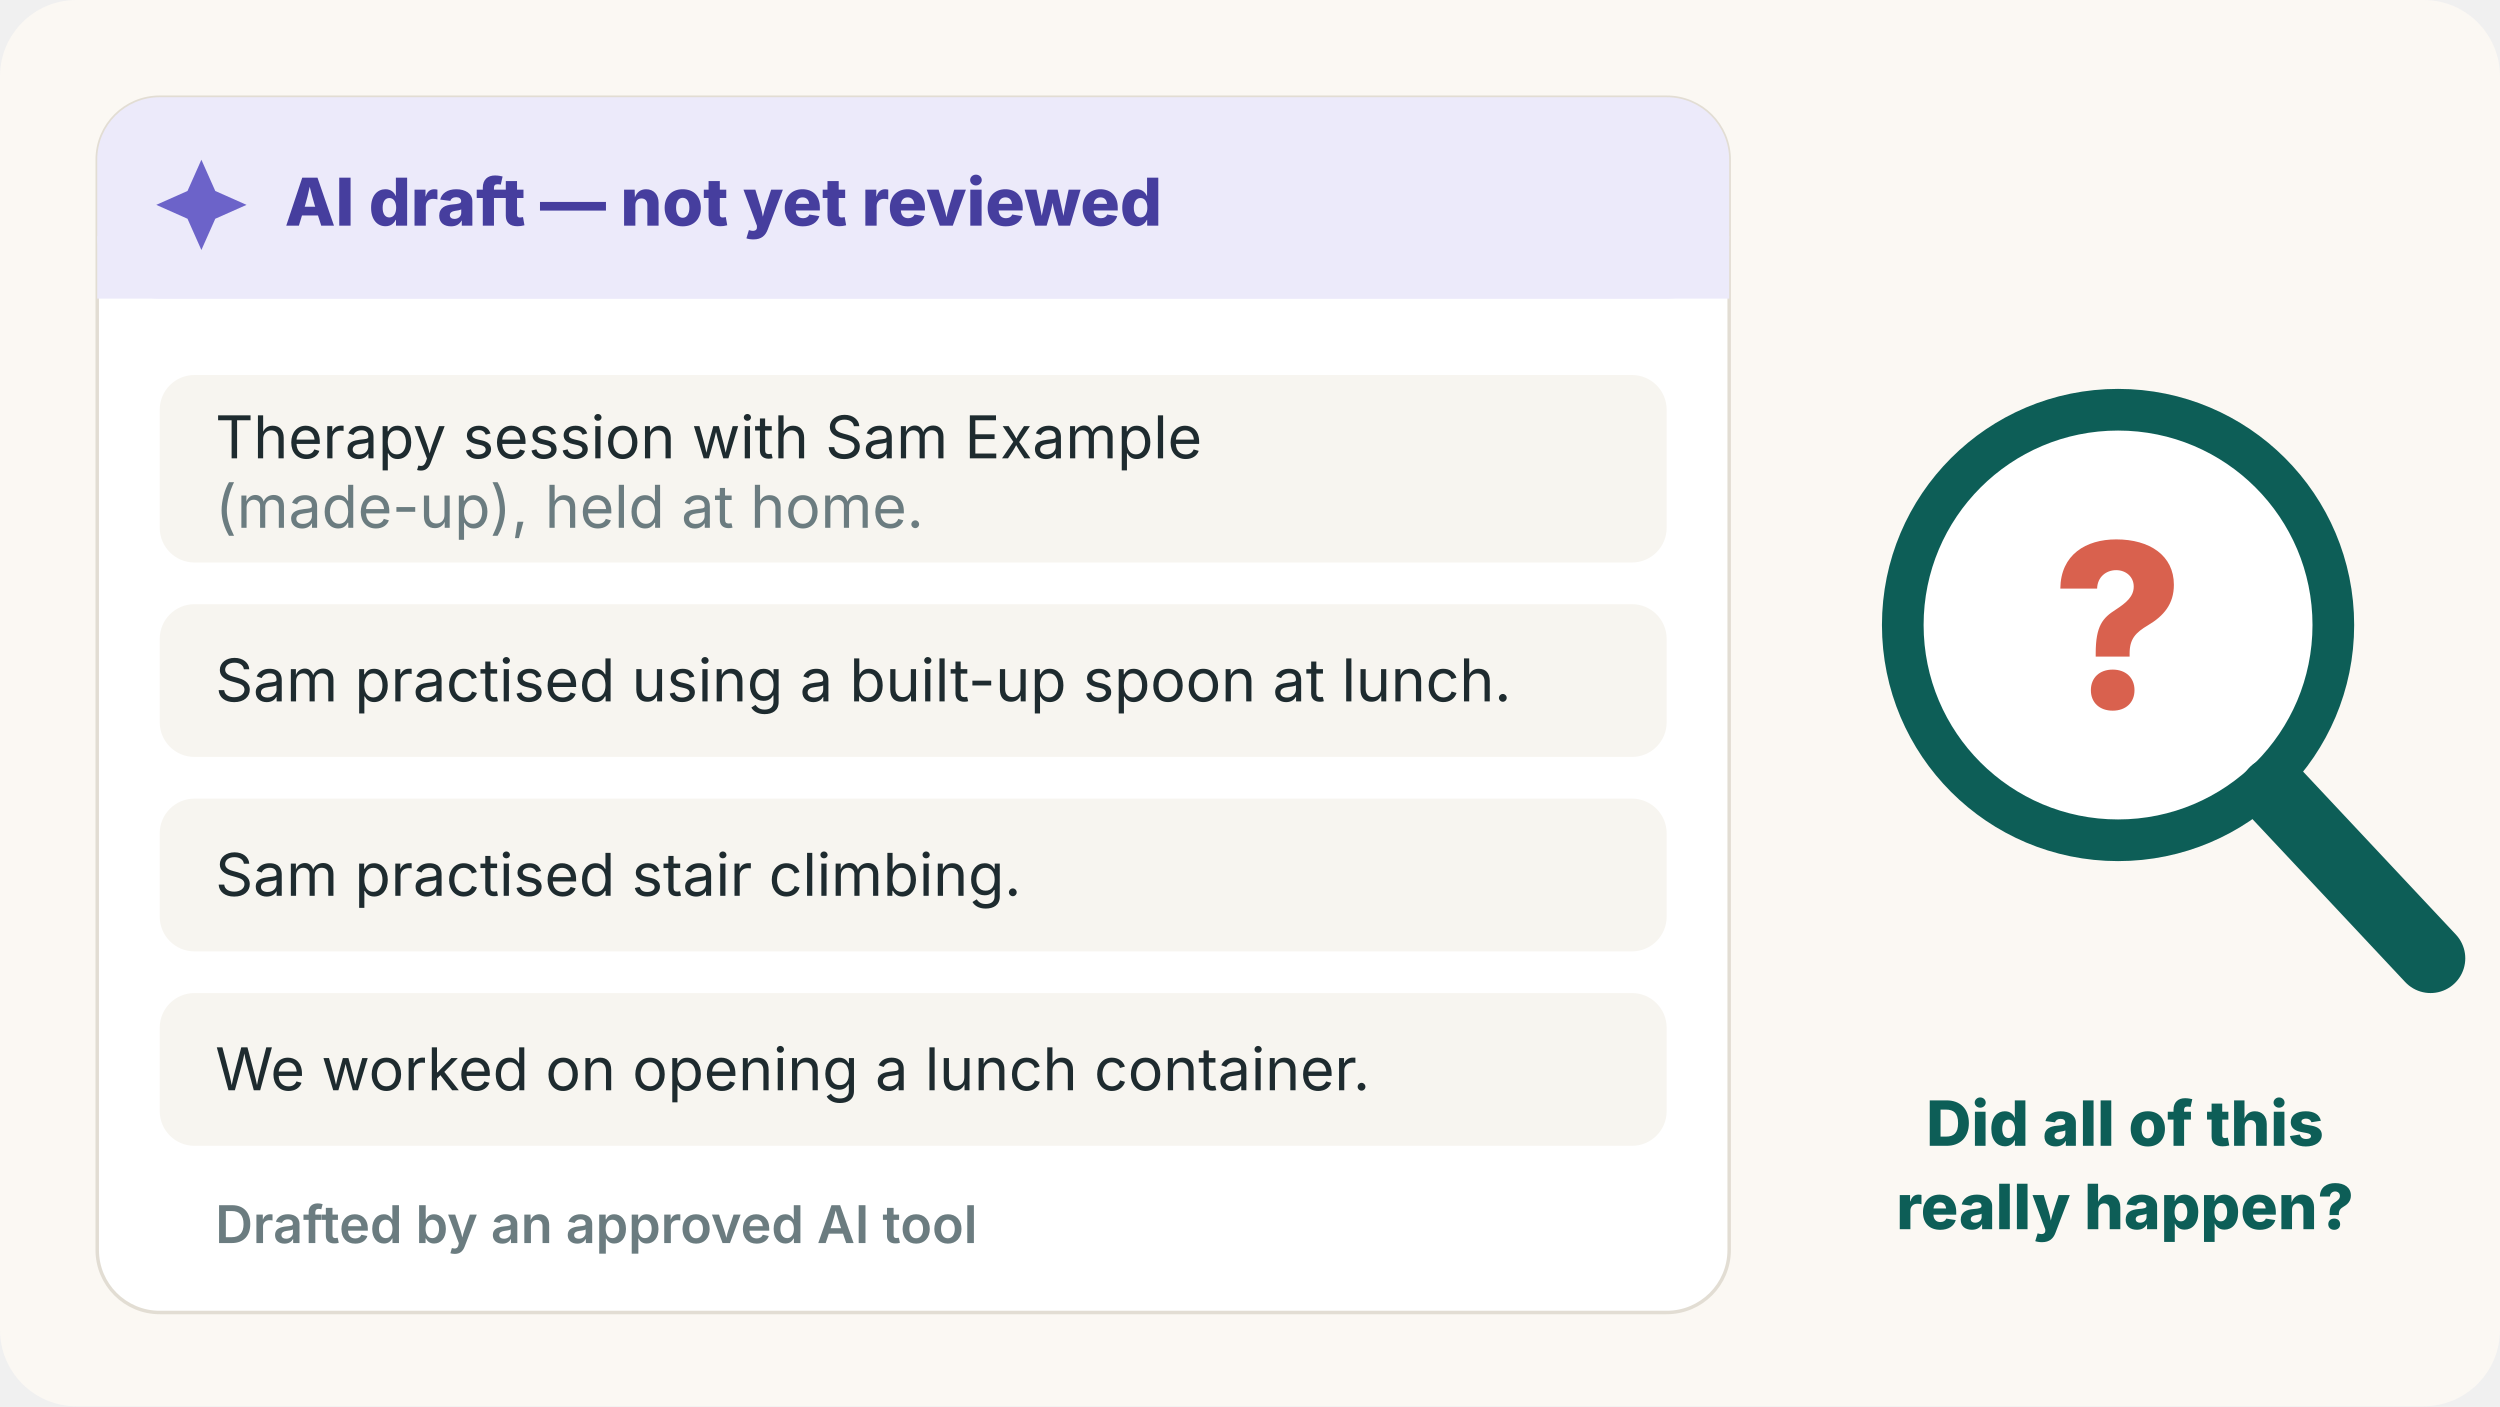
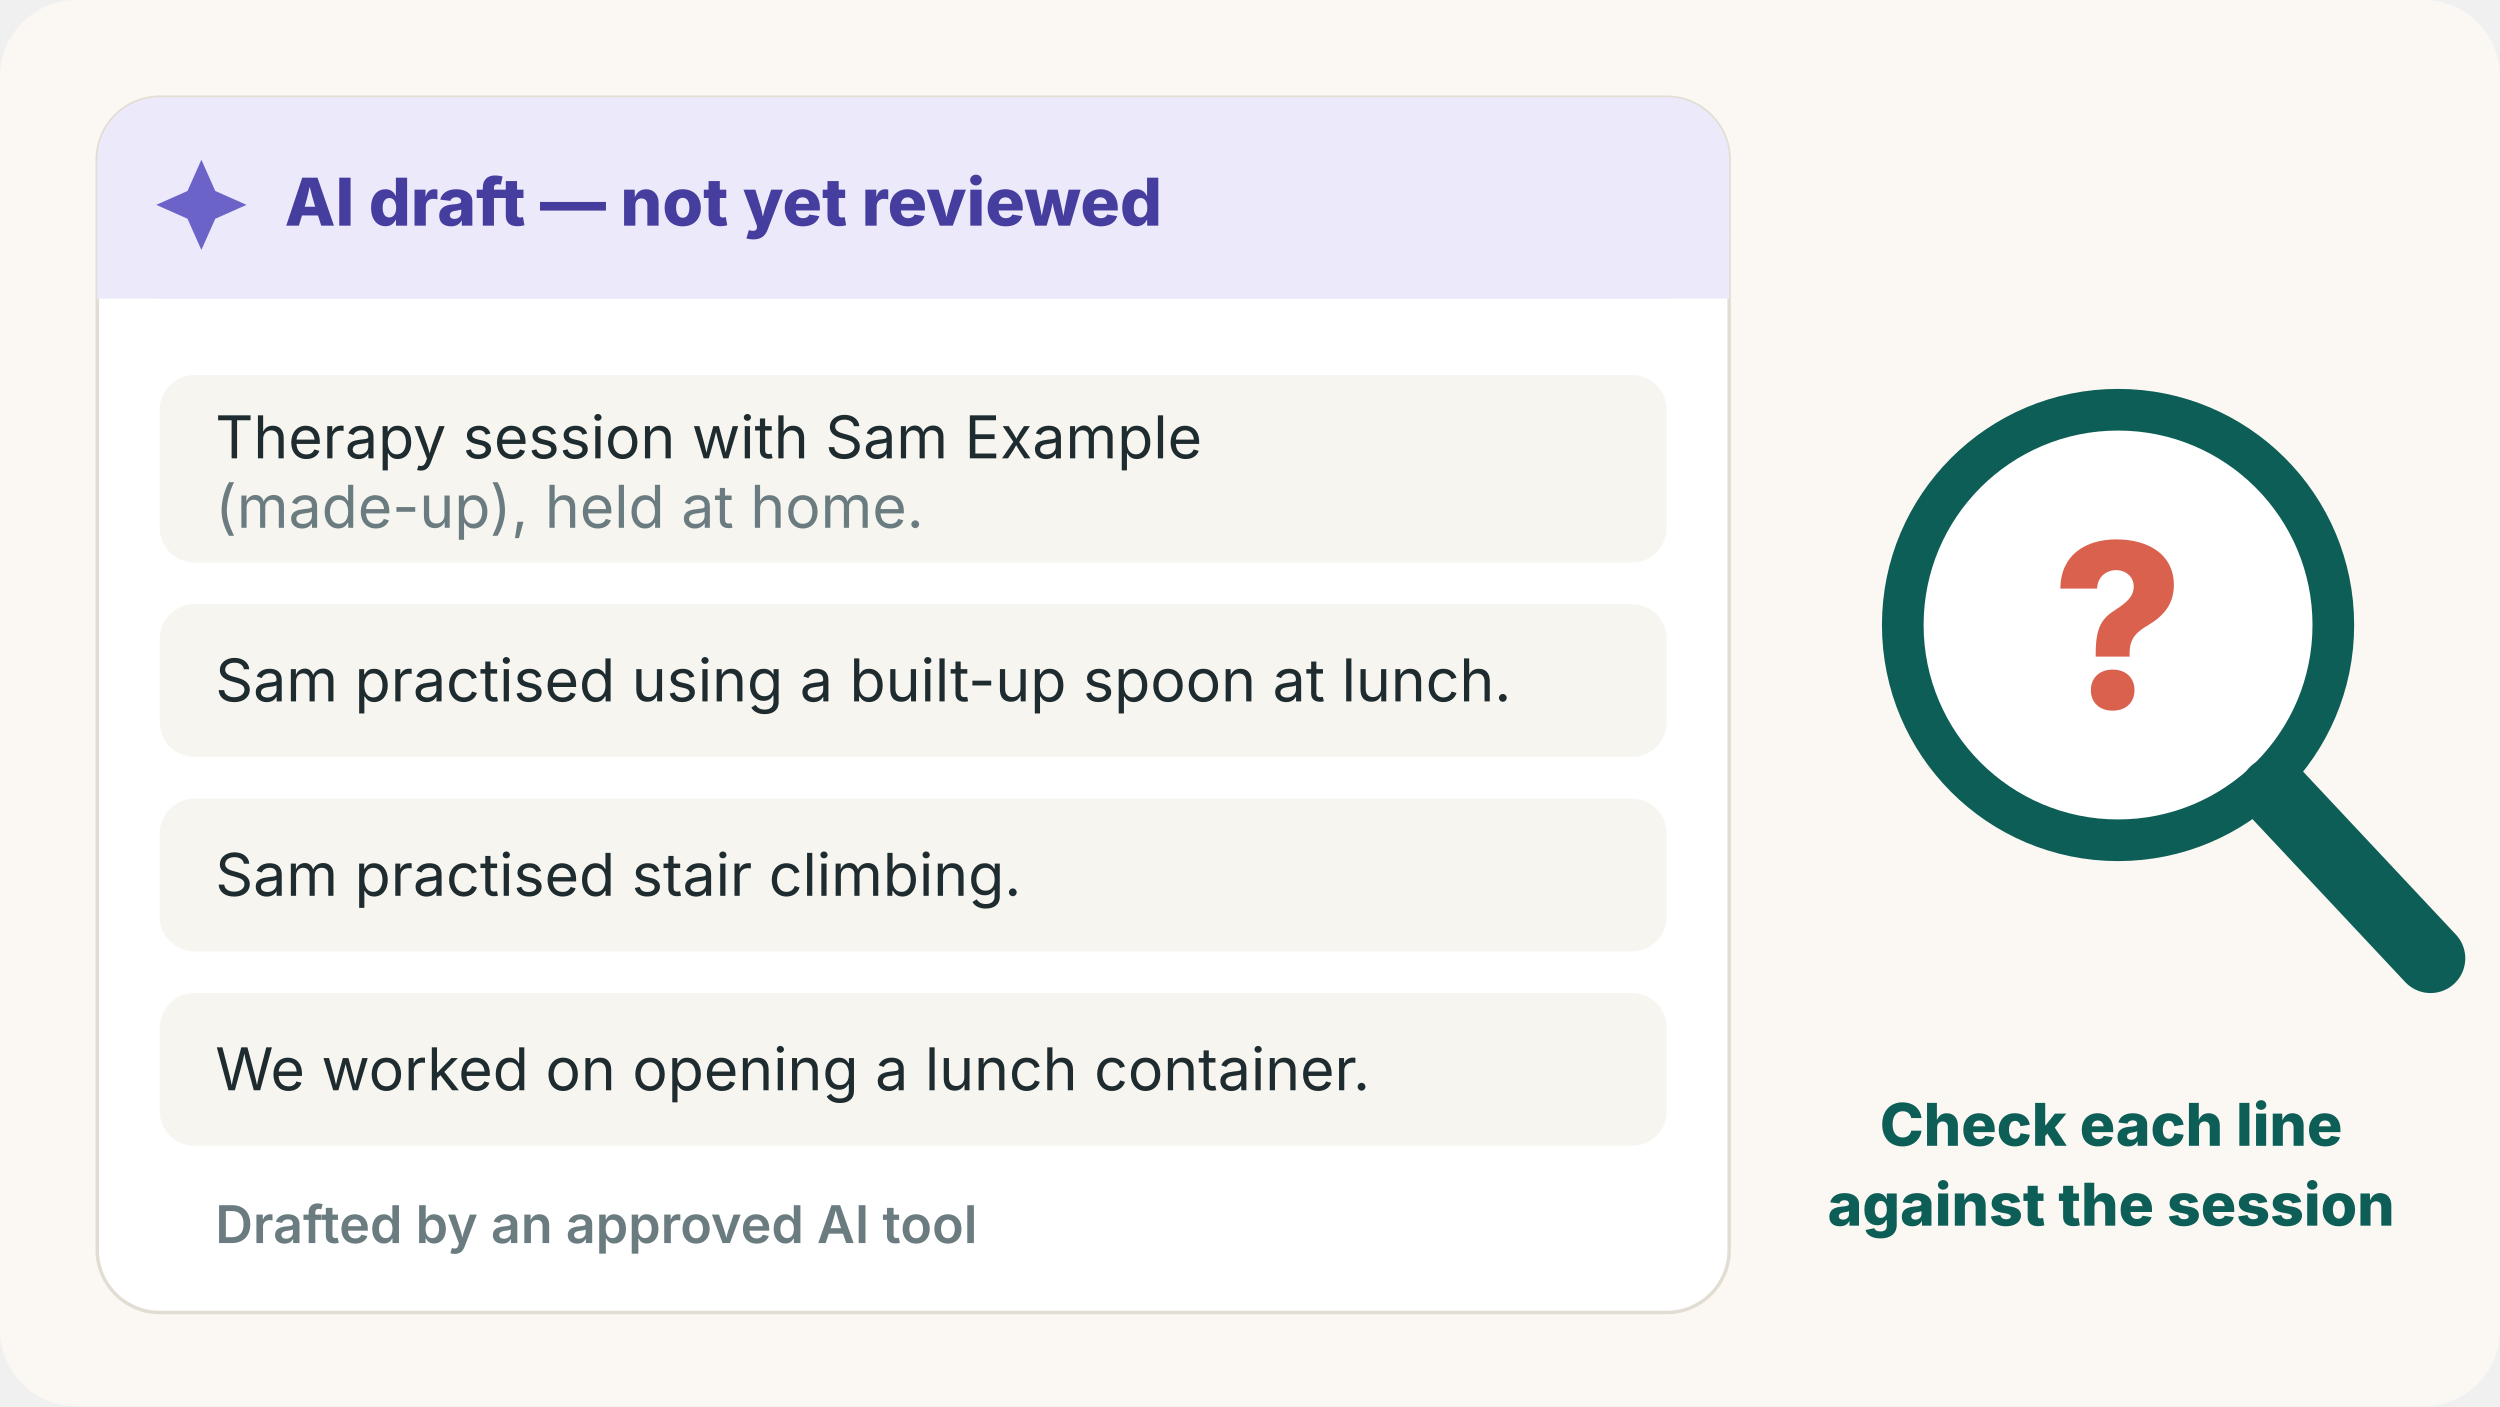
<svg xmlns="http://www.w3.org/2000/svg" viewBox="0 0 720 405" role="img" aria-labelledby="t" font-family="Inter, -apple-system, Segoe UI, Helvetica, Arial, sans-serif">
  <rect width="720" height="405" rx="22" fill="#FBF8F3" />
  <g transform="translate(28,28)">
    <rect width="470" height="350" rx="18" fill="#fff" stroke="#E2DDD3" />
    <rect width="470" height="58" rx="18" fill="#ECEAFA" />
    <rect y="40" width="470" height="18" fill="#ECEAFA" />
    <path d="M30 18 l4 9 l9 4 l-9 4 l-4 9 l-4 -9 l-9 -4 l9 -4 z" fill="#6C63C9" />
    <text x="54" y="37" font-size="19" font-weight="800" fill="#463E9E">AI draft — not yet reviewed</text>
    <g font-size="17" fill="#1E2B2F">
      <rect x="18" y="80" width="434" height="54" rx="10" fill="#F7F5F0" />
      <text x="34" y="104">Therapy session with Sam Example</text>
      <text x="34" y="124" fill="#6B7C80">(made-up), held at home.</text>
      <rect x="18" y="146" width="434" height="44" rx="10" fill="#F7F5F0" />
      <text x="34" y="174">Sam practised using a built-up spoon at lunch.</text>
      <rect x="18" y="202" width="434" height="44" rx="10" fill="#F7F5F0" />
      <text x="34" y="230">Sam practised stair climbing.</text>
      <rect x="18" y="258" width="434" height="44" rx="10" fill="#F7F5F0" />
      <text x="34" y="286">We worked on opening a lunch container.</text>
    </g>
    <text x="34" y="330" font-size="15" font-weight="600" fill="#6B7C80">Drafted by an approved AI tool</text>
  </g>
  <g transform="translate(540,110)">
    <circle cx="70" cy="70" r="62" fill="#fff" stroke="#0D5E57" stroke-width="12" />
    <path d="M115 118 L160 166" stroke="#0D5E57" stroke-width="20" stroke-linecap="round" />
    <text x="70" y="94" font-size="66" font-weight="800" fill="#D9614E" text-anchor="middle">?</text>
  </g>
-   <text x="612" y="330" font-size="18" font-weight="800" fill="#0D5E57" text-anchor="middle">Did all of this</text>
-   <text x="612" y="354" font-size="18" font-weight="800" fill="#0D5E57" text-anchor="middle">really happen?</text>
+   <text x="608" y="330" font-size="17" font-weight="800" fill="#0D5E57" text-anchor="middle">Check each line</text>
+   <text x="608" y="353" font-size="17" font-weight="800" fill="#0D5E57" text-anchor="middle">against the session</text>
</svg>
